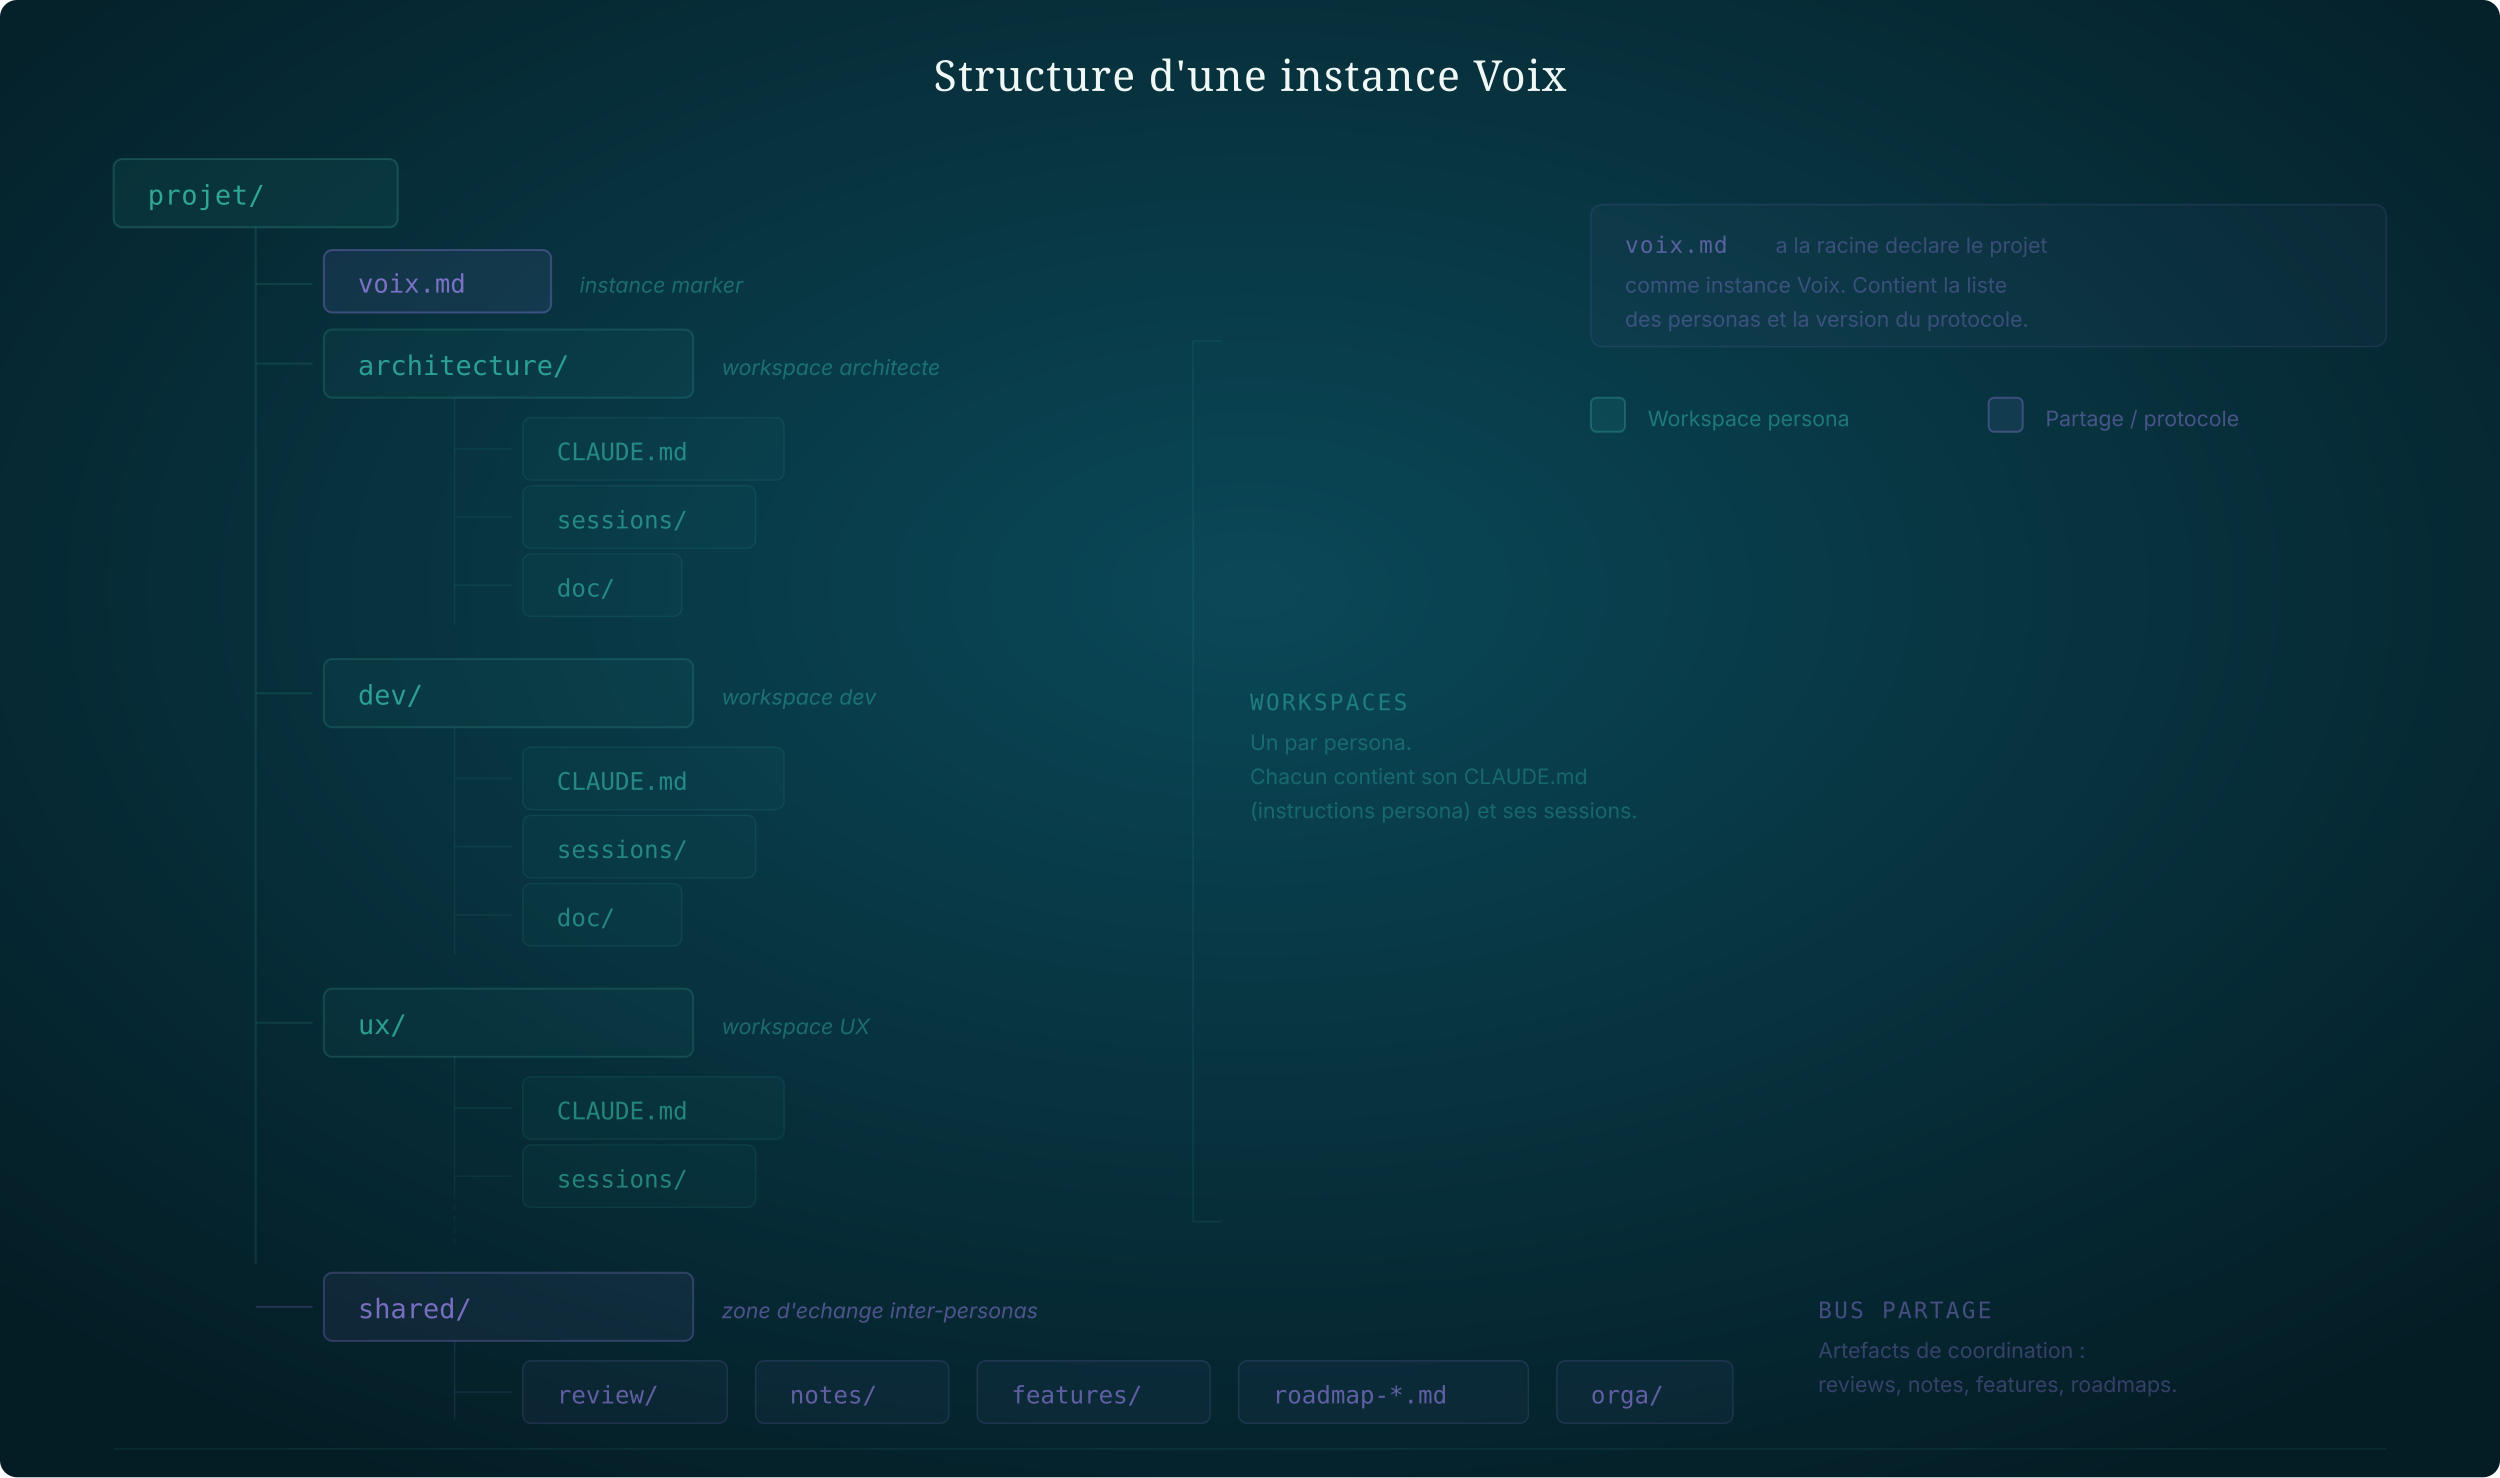
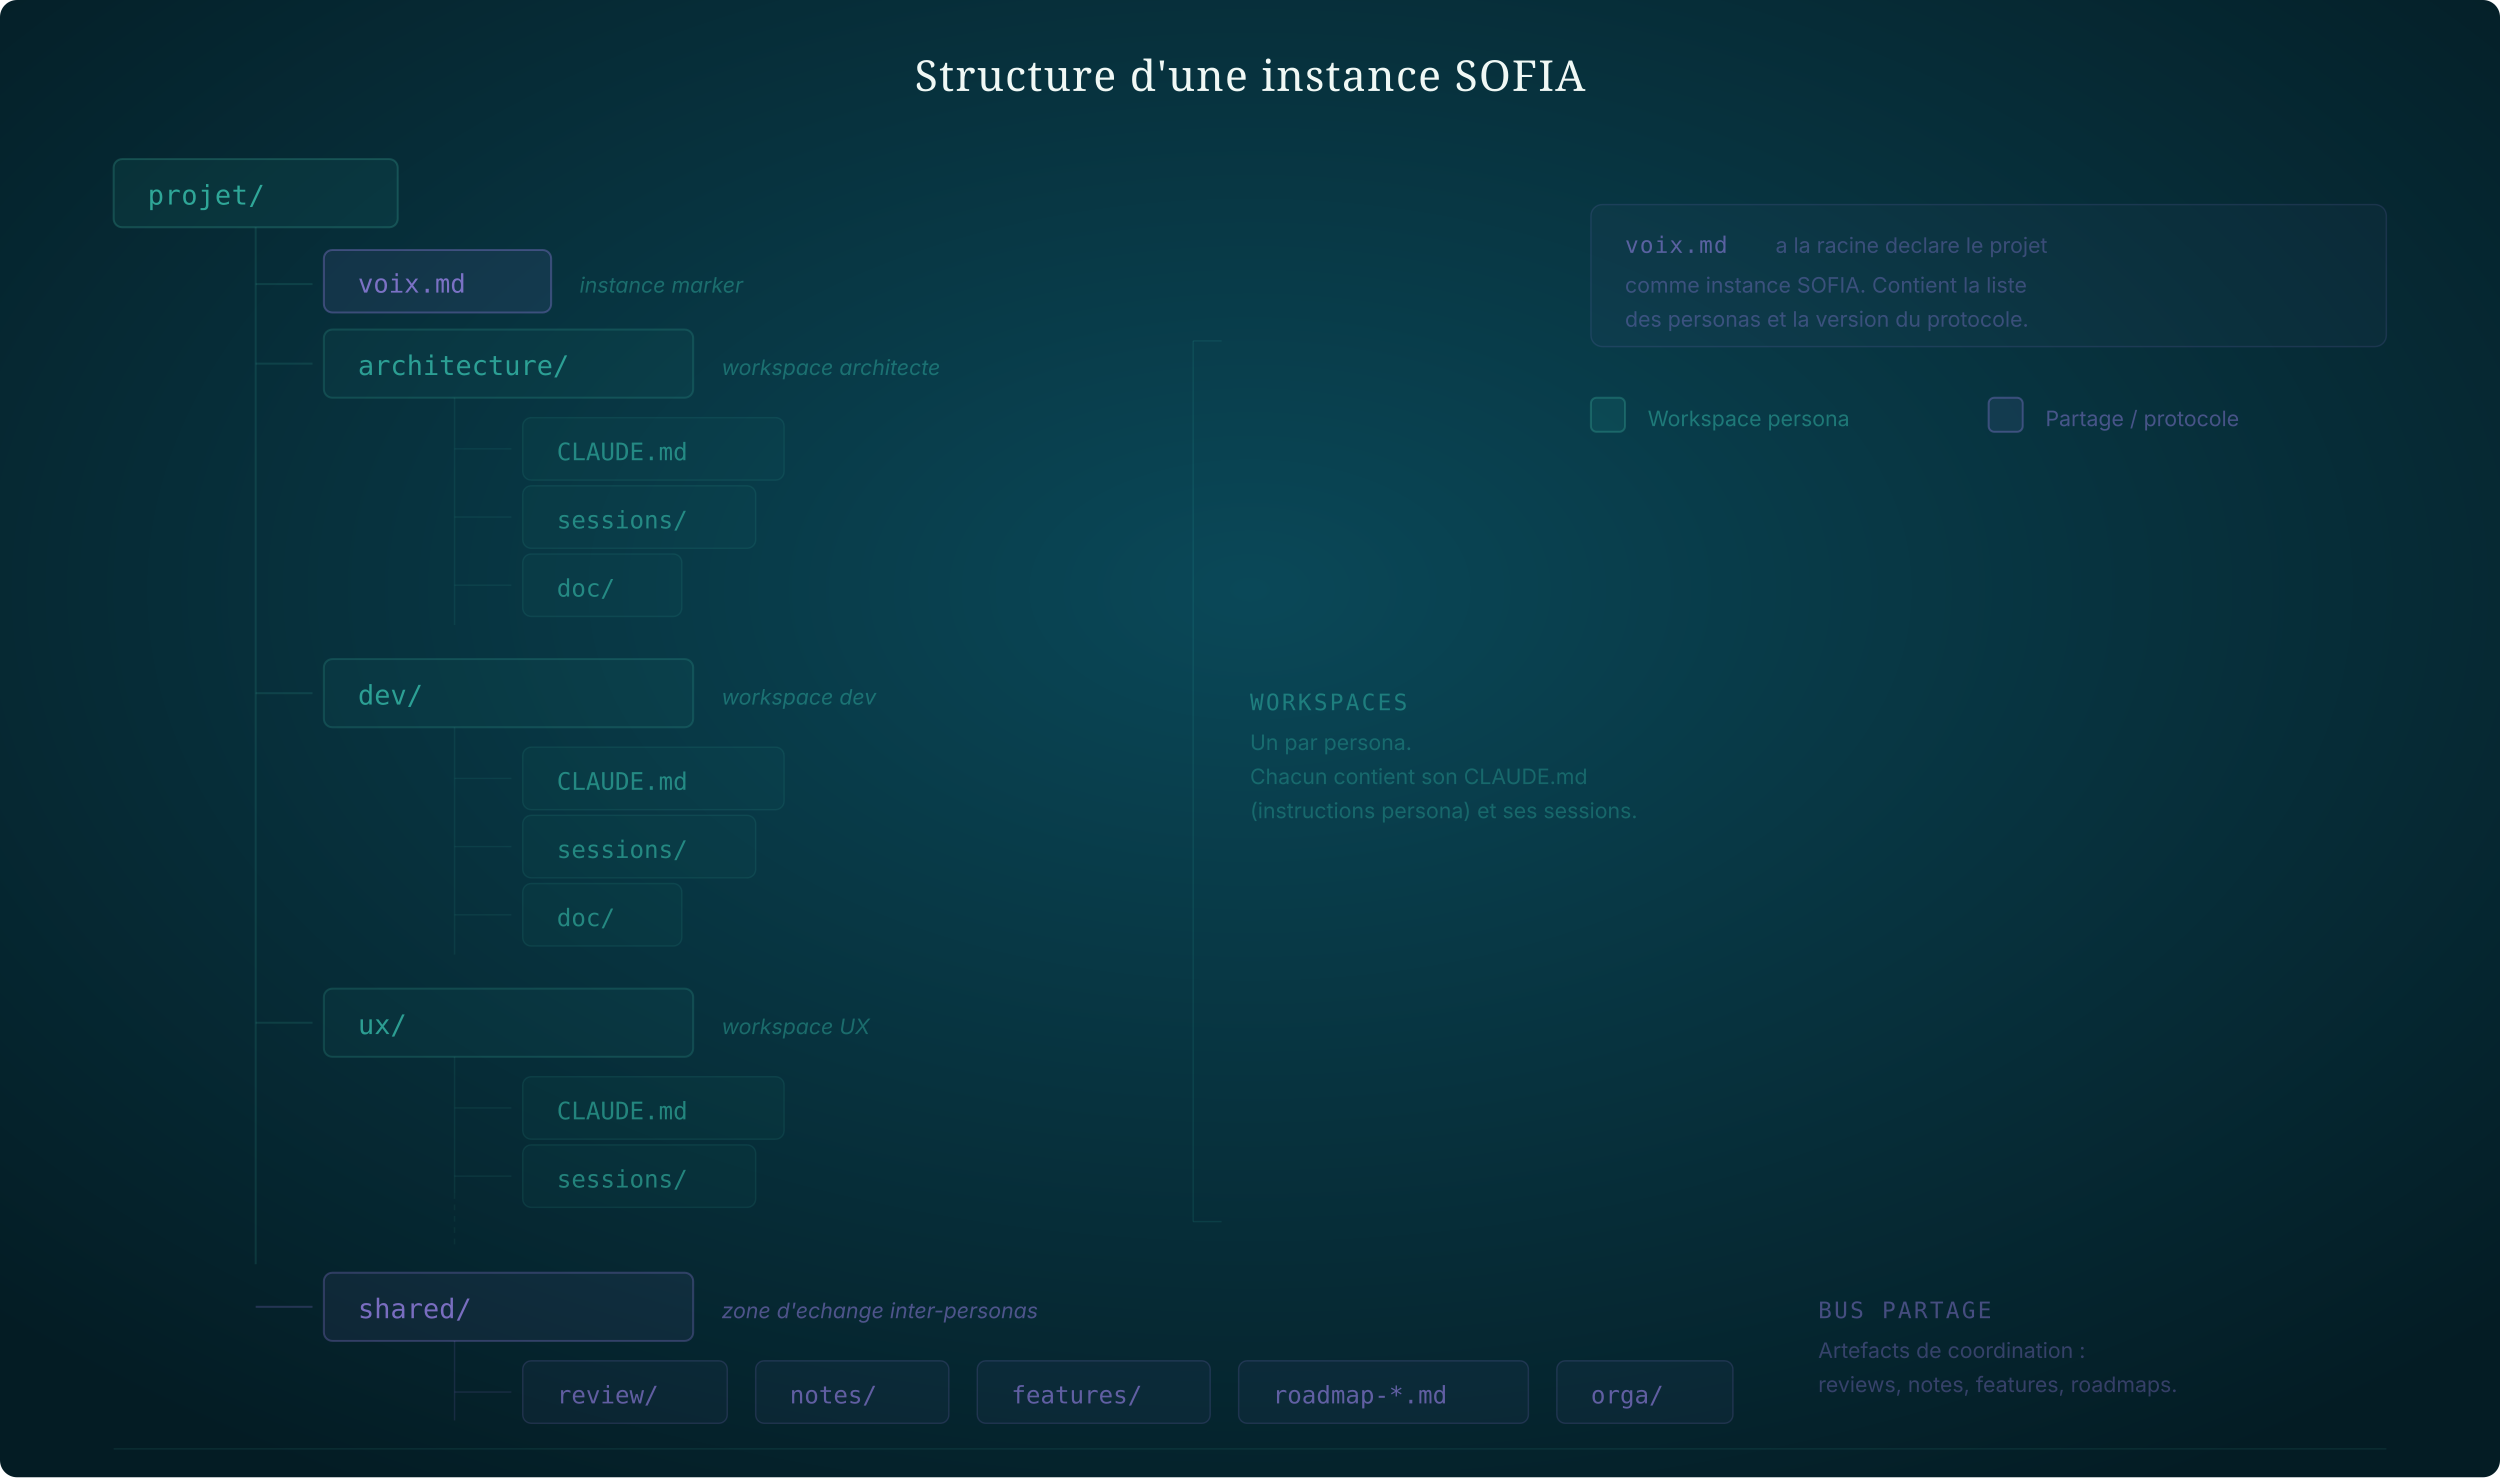
<svg xmlns="http://www.w3.org/2000/svg" viewBox="0 0 880 520">
  <defs>
    <radialGradient id="bg-grad" cx="50%" cy="40%" r="70%">
      <stop offset="0%" stop-color="#0a4858" />
      <stop offset="100%" stop-color="#041c24" />
    </radialGradient>
  </defs>
  <rect width="880" height="520" fill="url(#bg-grad)" rx="6" />
-   <text x="440" y="32" text-anchor="middle" fill="#f0f8f5" font-family="Georgia,serif" font-size="15" font-weight="300" letter-spacing="0.03em">Structure d'une instance Voix</text>
+   <text x="440" y="32" text-anchor="middle" fill="#f0f8f5" font-family="Georgia,serif" font-size="15" font-weight="300" letter-spacing="0.03em">Structure d'une instance SOFIA</text>
  <rect x="40" y="56" width="100" height="24" rx="3" fill="rgba(64,216,192,0.06)" stroke="rgba(64,180,160,0.25)" stroke-width="0.7" />
  <text x="52" y="72" fill="rgba(64,216,192,0.7)" font-family="IBM Plex Mono,monospace" font-size="9.5" letter-spacing="0.02em">projet/</text>
  <line x1="90" y1="80" x2="90" y2="100" stroke="rgba(64,180,160,0.15)" stroke-width="0.7" />
  <line x1="90" y1="100" x2="110" y2="100" stroke="rgba(64,180,160,0.15)" stroke-width="0.7" />
  <rect x="114" y="88" width="80" height="22" rx="3" fill="rgba(167,139,250,0.08)" stroke="rgba(167,139,250,0.3)" stroke-width="0.7" />
  <text x="126" y="103" fill="rgba(167,139,250,0.7)" font-family="IBM Plex Mono,monospace" font-size="9">voix.md</text>
  <text x="204" y="103" fill="rgba(64,216,192,0.35)" font-family="Inter,sans-serif" font-size="7.5" font-style="italic">instance marker</text>
  <line x1="90" y1="100" x2="90" y2="445" stroke="rgba(64,180,160,0.15)" stroke-width="0.7" />
  <line x1="90" y1="128" x2="110" y2="128" stroke="rgba(64,180,160,0.15)" stroke-width="0.7" />
  <rect x="114" y="116" width="130" height="24" rx="3" fill="rgba(64,216,192,0.04)" stroke="rgba(64,180,160,0.2)" stroke-width="0.7" />
  <text x="126" y="132" fill="rgba(64,216,192,0.65)" font-family="IBM Plex Mono,monospace" font-size="9.5">architecture/</text>
  <text x="254" y="132" fill="rgba(64,216,192,0.35)" font-family="Inter,sans-serif" font-size="7.5" font-style="italic">workspace architecte</text>
  <line x1="160" y1="140" x2="160" y2="220" stroke="rgba(64,180,160,0.1)" stroke-width="0.5" />
  <line x1="160" y1="158" x2="180" y2="158" stroke="rgba(64,180,160,0.1)" stroke-width="0.5" />
  <rect x="184" y="147" width="92" height="22" rx="3" fill="rgba(64,216,192,0.03)" stroke="rgba(64,180,160,0.12)" stroke-width="0.5" />
  <text x="196" y="162" fill="rgba(64,216,192,0.5)" font-family="IBM Plex Mono,monospace" font-size="8.5">CLAUDE.md</text>
  <line x1="160" y1="182" x2="180" y2="182" stroke="rgba(64,180,160,0.1)" stroke-width="0.5" />
  <rect x="184" y="171" width="82" height="22" rx="3" fill="rgba(64,216,192,0.03)" stroke="rgba(64,180,160,0.12)" stroke-width="0.5" />
  <text x="196" y="186" fill="rgba(64,216,192,0.5)" font-family="IBM Plex Mono,monospace" font-size="8.5">sessions/</text>
  <line x1="160" y1="206" x2="180" y2="206" stroke="rgba(64,180,160,0.1)" stroke-width="0.5" />
  <rect x="184" y="195" width="56" height="22" rx="3" fill="rgba(64,216,192,0.03)" stroke="rgba(64,180,160,0.12)" stroke-width="0.5" />
  <text x="196" y="210" fill="rgba(64,216,192,0.5)" font-family="IBM Plex Mono,monospace" font-size="8.5">doc/</text>
  <line x1="90" y1="244" x2="110" y2="244" stroke="rgba(64,180,160,0.15)" stroke-width="0.7" />
  <rect x="114" y="232" width="130" height="24" rx="3" fill="rgba(64,216,192,0.04)" stroke="rgba(64,180,160,0.2)" stroke-width="0.7" />
  <text x="126" y="248" fill="rgba(64,216,192,0.65)" font-family="IBM Plex Mono,monospace" font-size="9.5">dev/</text>
  <text x="254" y="248" fill="rgba(64,216,192,0.35)" font-family="Inter,sans-serif" font-size="7.5" font-style="italic">workspace dev</text>
  <line x1="160" y1="256" x2="160" y2="336" stroke="rgba(64,180,160,0.1)" stroke-width="0.5" />
  <line x1="160" y1="274" x2="180" y2="274" stroke="rgba(64,180,160,0.1)" stroke-width="0.5" />
  <rect x="184" y="263" width="92" height="22" rx="3" fill="rgba(64,216,192,0.03)" stroke="rgba(64,180,160,0.12)" stroke-width="0.5" />
  <text x="196" y="278" fill="rgba(64,216,192,0.5)" font-family="IBM Plex Mono,monospace" font-size="8.5">CLAUDE.md</text>
  <line x1="160" y1="298" x2="180" y2="298" stroke="rgba(64,180,160,0.1)" stroke-width="0.5" />
  <rect x="184" y="287" width="82" height="22" rx="3" fill="rgba(64,216,192,0.03)" stroke="rgba(64,180,160,0.12)" stroke-width="0.5" />
  <text x="196" y="302" fill="rgba(64,216,192,0.5)" font-family="IBM Plex Mono,monospace" font-size="8.5">sessions/</text>
  <line x1="160" y1="322" x2="180" y2="322" stroke="rgba(64,180,160,0.1)" stroke-width="0.5" />
  <rect x="184" y="311" width="56" height="22" rx="3" fill="rgba(64,216,192,0.03)" stroke="rgba(64,180,160,0.12)" stroke-width="0.5" />
  <text x="196" y="326" fill="rgba(64,216,192,0.5)" font-family="IBM Plex Mono,monospace" font-size="8.5">doc/</text>
  <line x1="90" y1="360" x2="110" y2="360" stroke="rgba(64,180,160,0.15)" stroke-width="0.7" />
  <rect x="114" y="348" width="130" height="24" rx="3" fill="rgba(64,216,192,0.04)" stroke="rgba(64,180,160,0.2)" stroke-width="0.7" />
  <text x="126" y="364" fill="rgba(64,216,192,0.65)" font-family="IBM Plex Mono,monospace" font-size="9.5">ux/</text>
  <text x="254" y="364" fill="rgba(64,216,192,0.35)" font-family="Inter,sans-serif" font-size="7.5" font-style="italic">workspace UX</text>
  <line x1="160" y1="372" x2="160" y2="420" stroke="rgba(64,180,160,0.1)" stroke-width="0.5" />
  <line x1="160" y1="390" x2="180" y2="390" stroke="rgba(64,180,160,0.1)" stroke-width="0.5" />
  <rect x="184" y="379" width="92" height="22" rx="3" fill="rgba(64,216,192,0.03)" stroke="rgba(64,180,160,0.12)" stroke-width="0.5" />
  <text x="196" y="394" fill="rgba(64,216,192,0.5)" font-family="IBM Plex Mono,monospace" font-size="8.5">CLAUDE.md</text>
  <line x1="160" y1="414" x2="180" y2="414" stroke="rgba(64,180,160,0.1)" stroke-width="0.5" />
  <rect x="184" y="403" width="82" height="22" rx="3" fill="rgba(64,216,192,0.03)" stroke="rgba(64,180,160,0.12)" stroke-width="0.5" />
  <text x="196" y="418" fill="rgba(64,216,192,0.5)" font-family="IBM Plex Mono,monospace" font-size="8.5">sessions/</text>
  <line x1="160" y1="420" x2="160" y2="438" stroke="rgba(64,180,160,0.08)" stroke-width="0.5" stroke-dasharray="2,2" />
  <line x1="90" y1="460" x2="110" y2="460" stroke="rgba(167,139,250,0.2)" stroke-width="0.7" />
  <rect x="114" y="448" width="130" height="24" rx="3" fill="rgba(167,139,250,0.06)" stroke="rgba(167,139,250,0.25)" stroke-width="0.7" />
  <text x="126" y="464" fill="rgba(167,139,250,0.7)" font-family="IBM Plex Mono,monospace" font-size="9.5">shared/</text>
  <text x="254" y="464" fill="rgba(167,139,250,0.45)" font-family="Inter,sans-serif" font-size="7.5" font-style="italic">zone d'echange inter-personas</text>
  <line x1="160" y1="472" x2="160" y2="500" stroke="rgba(167,139,250,0.12)" stroke-width="0.5" />
  <line x1="160" y1="490" x2="180" y2="490" stroke="rgba(167,139,250,0.12)" stroke-width="0.5" />
  <rect x="184" y="479" width="72" height="22" rx="3" fill="rgba(167,139,250,0.04)" stroke="rgba(167,139,250,0.15)" stroke-width="0.5" />
  <text x="196" y="494" fill="rgba(167,139,250,0.55)" font-family="IBM Plex Mono,monospace" font-size="8.5">review/</text>
  <rect x="266" y="479" width="68" height="22" rx="3" fill="rgba(167,139,250,0.04)" stroke="rgba(167,139,250,0.15)" stroke-width="0.5" />
  <text x="278" y="494" fill="rgba(167,139,250,0.55)" font-family="IBM Plex Mono,monospace" font-size="8.5">notes/</text>
  <rect x="344" y="479" width="82" height="22" rx="3" fill="rgba(167,139,250,0.04)" stroke="rgba(167,139,250,0.15)" stroke-width="0.5" />
  <text x="356" y="494" fill="rgba(167,139,250,0.55)" font-family="IBM Plex Mono,monospace" font-size="8.5">features/</text>
  <rect x="436" y="479" width="102" height="22" rx="3" fill="rgba(167,139,250,0.04)" stroke="rgba(167,139,250,0.15)" stroke-width="0.5" />
  <text x="448" y="494" fill="rgba(167,139,250,0.55)" font-family="IBM Plex Mono,monospace" font-size="8.5">roadmap-*.md</text>
  <rect x="548" y="479" width="62" height="22" rx="3" fill="rgba(167,139,250,0.04)" stroke="rgba(167,139,250,0.15)" stroke-width="0.5" />
  <text x="560" y="494" fill="rgba(167,139,250,0.55)" font-family="IBM Plex Mono,monospace" font-size="8.5">orga/</text>
  <line x1="420" y1="120" x2="420" y2="430" stroke="rgba(64,216,192,0.1)" stroke-width="0.5" />
  <line x1="420" y1="120" x2="430" y2="120" stroke="rgba(64,216,192,0.1)" stroke-width="0.5" />
  <line x1="420" y1="430" x2="430" y2="430" stroke="rgba(64,216,192,0.1)" stroke-width="0.5" />
  <text x="440" y="250" fill="rgba(64,216,192,0.4)" font-family="IBM Plex Mono,monospace" font-size="8" letter-spacing="0.1em" text-transform="uppercase">WORKSPACES</text>
  <text x="440" y="264" fill="rgba(64,216,192,0.28)" font-family="Inter,sans-serif" font-size="7.5">Un par persona.</text>
  <text x="440" y="276" fill="rgba(64,216,192,0.28)" font-family="Inter,sans-serif" font-size="7.5">Chacun contient son CLAUDE.md</text>
  <text x="440" y="288" fill="rgba(64,216,192,0.28)" font-family="Inter,sans-serif" font-size="7.5">(instructions persona) et ses sessions.</text>
  <text x="640" y="464" fill="rgba(167,139,250,0.4)" font-family="IBM Plex Mono,monospace" font-size="8" letter-spacing="0.1em" text-transform="uppercase">BUS PARTAGE</text>
  <text x="640" y="478" fill="rgba(167,139,250,0.3)" font-family="Inter,sans-serif" font-size="7.5">Artefacts de coordination :</text>
  <text x="640" y="490" fill="rgba(167,139,250,0.3)" font-family="Inter,sans-serif" font-size="7.5">reviews, notes, features, roadmaps.</text>
  <rect x="560" y="72" width="280" height="50" rx="4" fill="rgba(167,139,250,0.03)" stroke="rgba(167,139,250,0.12)" stroke-width="0.5" />
  <text x="572" y="89" fill="rgba(167,139,250,0.5)" font-family="IBM Plex Mono,monospace" font-size="8" letter-spacing="0.05em">voix.md</text>
  <text x="625" y="89" fill="rgba(167,139,250,0.3)" font-family="Inter,sans-serif" font-size="7.5">a la racine declare le projet</text>
-   <text x="572" y="103" fill="rgba(167,139,250,0.3)" font-family="Inter,sans-serif" font-size="7.5">comme instance Voix. Contient la liste</text>
+   <text x="572" y="103" fill="rgba(167,139,250,0.3)" font-family="Inter,sans-serif" font-size="7.5">comme instance SOFIA. Contient la liste</text>
  <text x="572" y="115" fill="rgba(167,139,250,0.3)" font-family="Inter,sans-serif" font-size="7.5">des personas et la version du protocole.</text>
  <rect x="560" y="140" width="12" height="12" rx="2" fill="rgba(64,216,192,0.08)" stroke="rgba(64,180,160,0.3)" stroke-width="0.7" />
  <text x="580" y="150" fill="rgba(64,216,192,0.4)" font-family="Inter,sans-serif" font-size="7.5">Workspace persona</text>
  <rect x="700" y="140" width="12" height="12" rx="2" fill="rgba(167,139,250,0.08)" stroke="rgba(167,139,250,0.3)" stroke-width="0.7" />
  <text x="720" y="150" fill="rgba(167,139,250,0.4)" font-family="Inter,sans-serif" font-size="7.5">Partage / protocole</text>
  <line x1="40" y1="510" x2="840" y2="510" stroke="rgba(64,180,160,0.12)" stroke-width="0.5" />
</svg>
